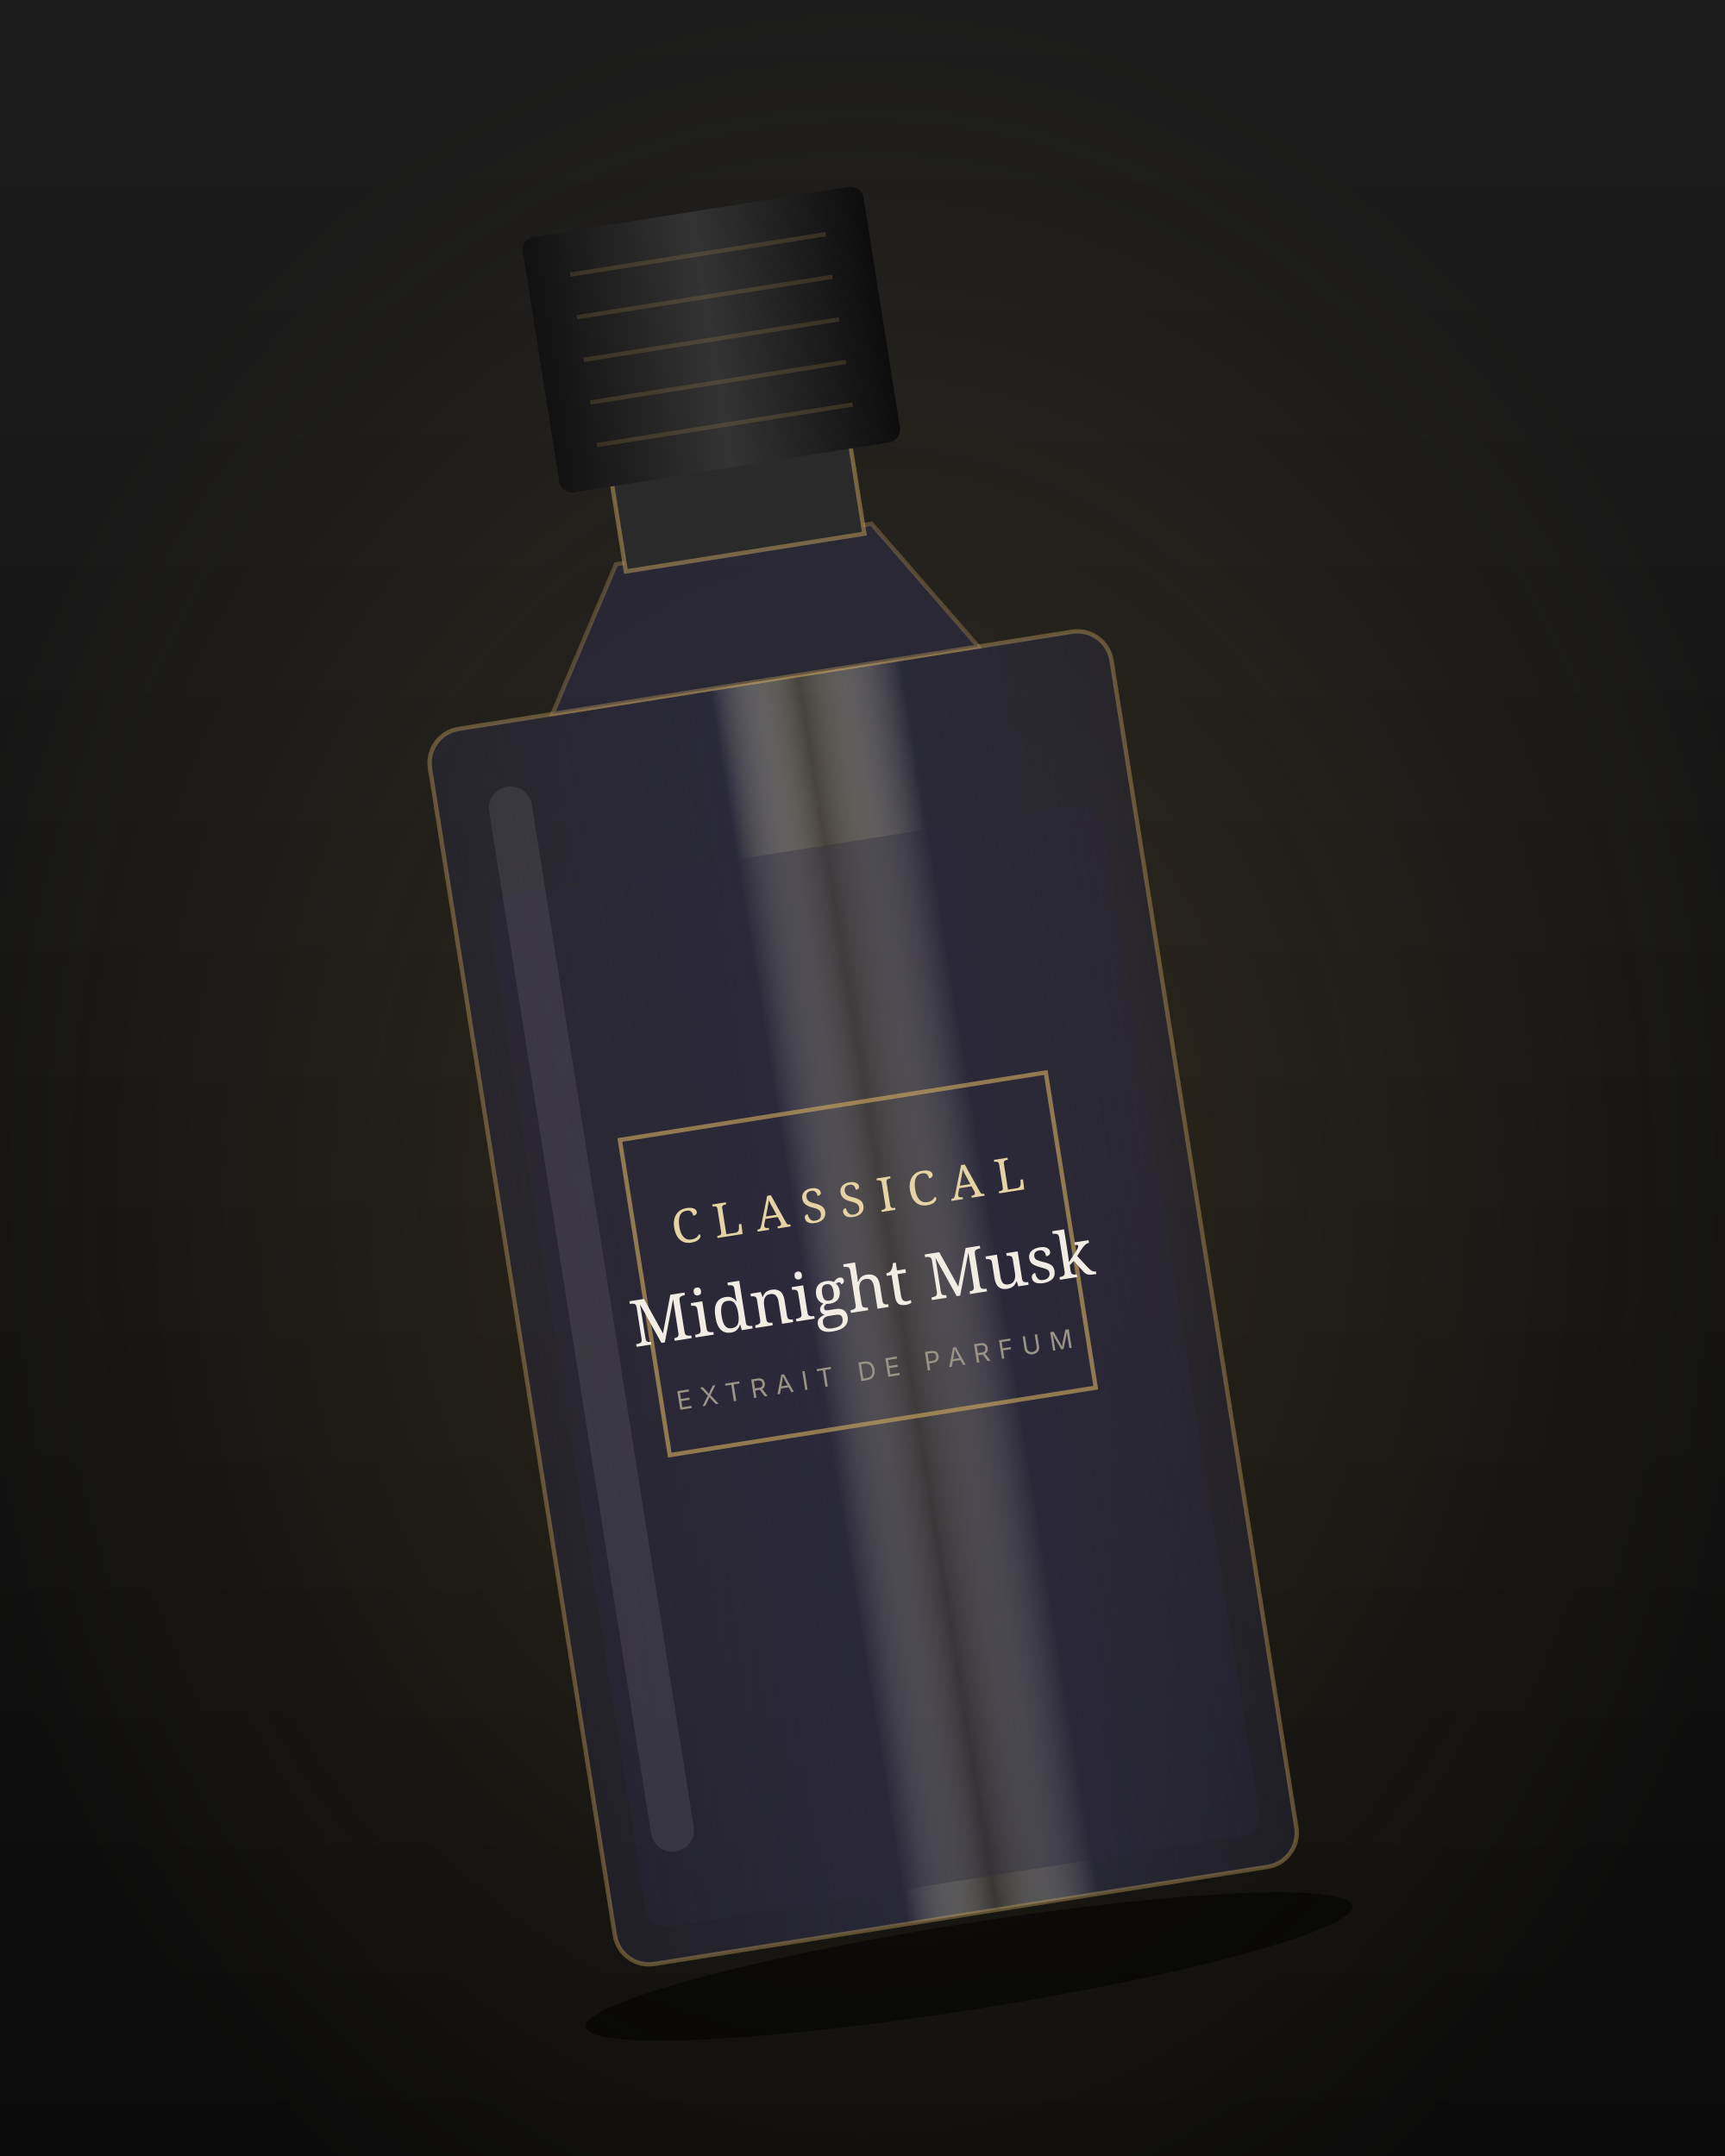
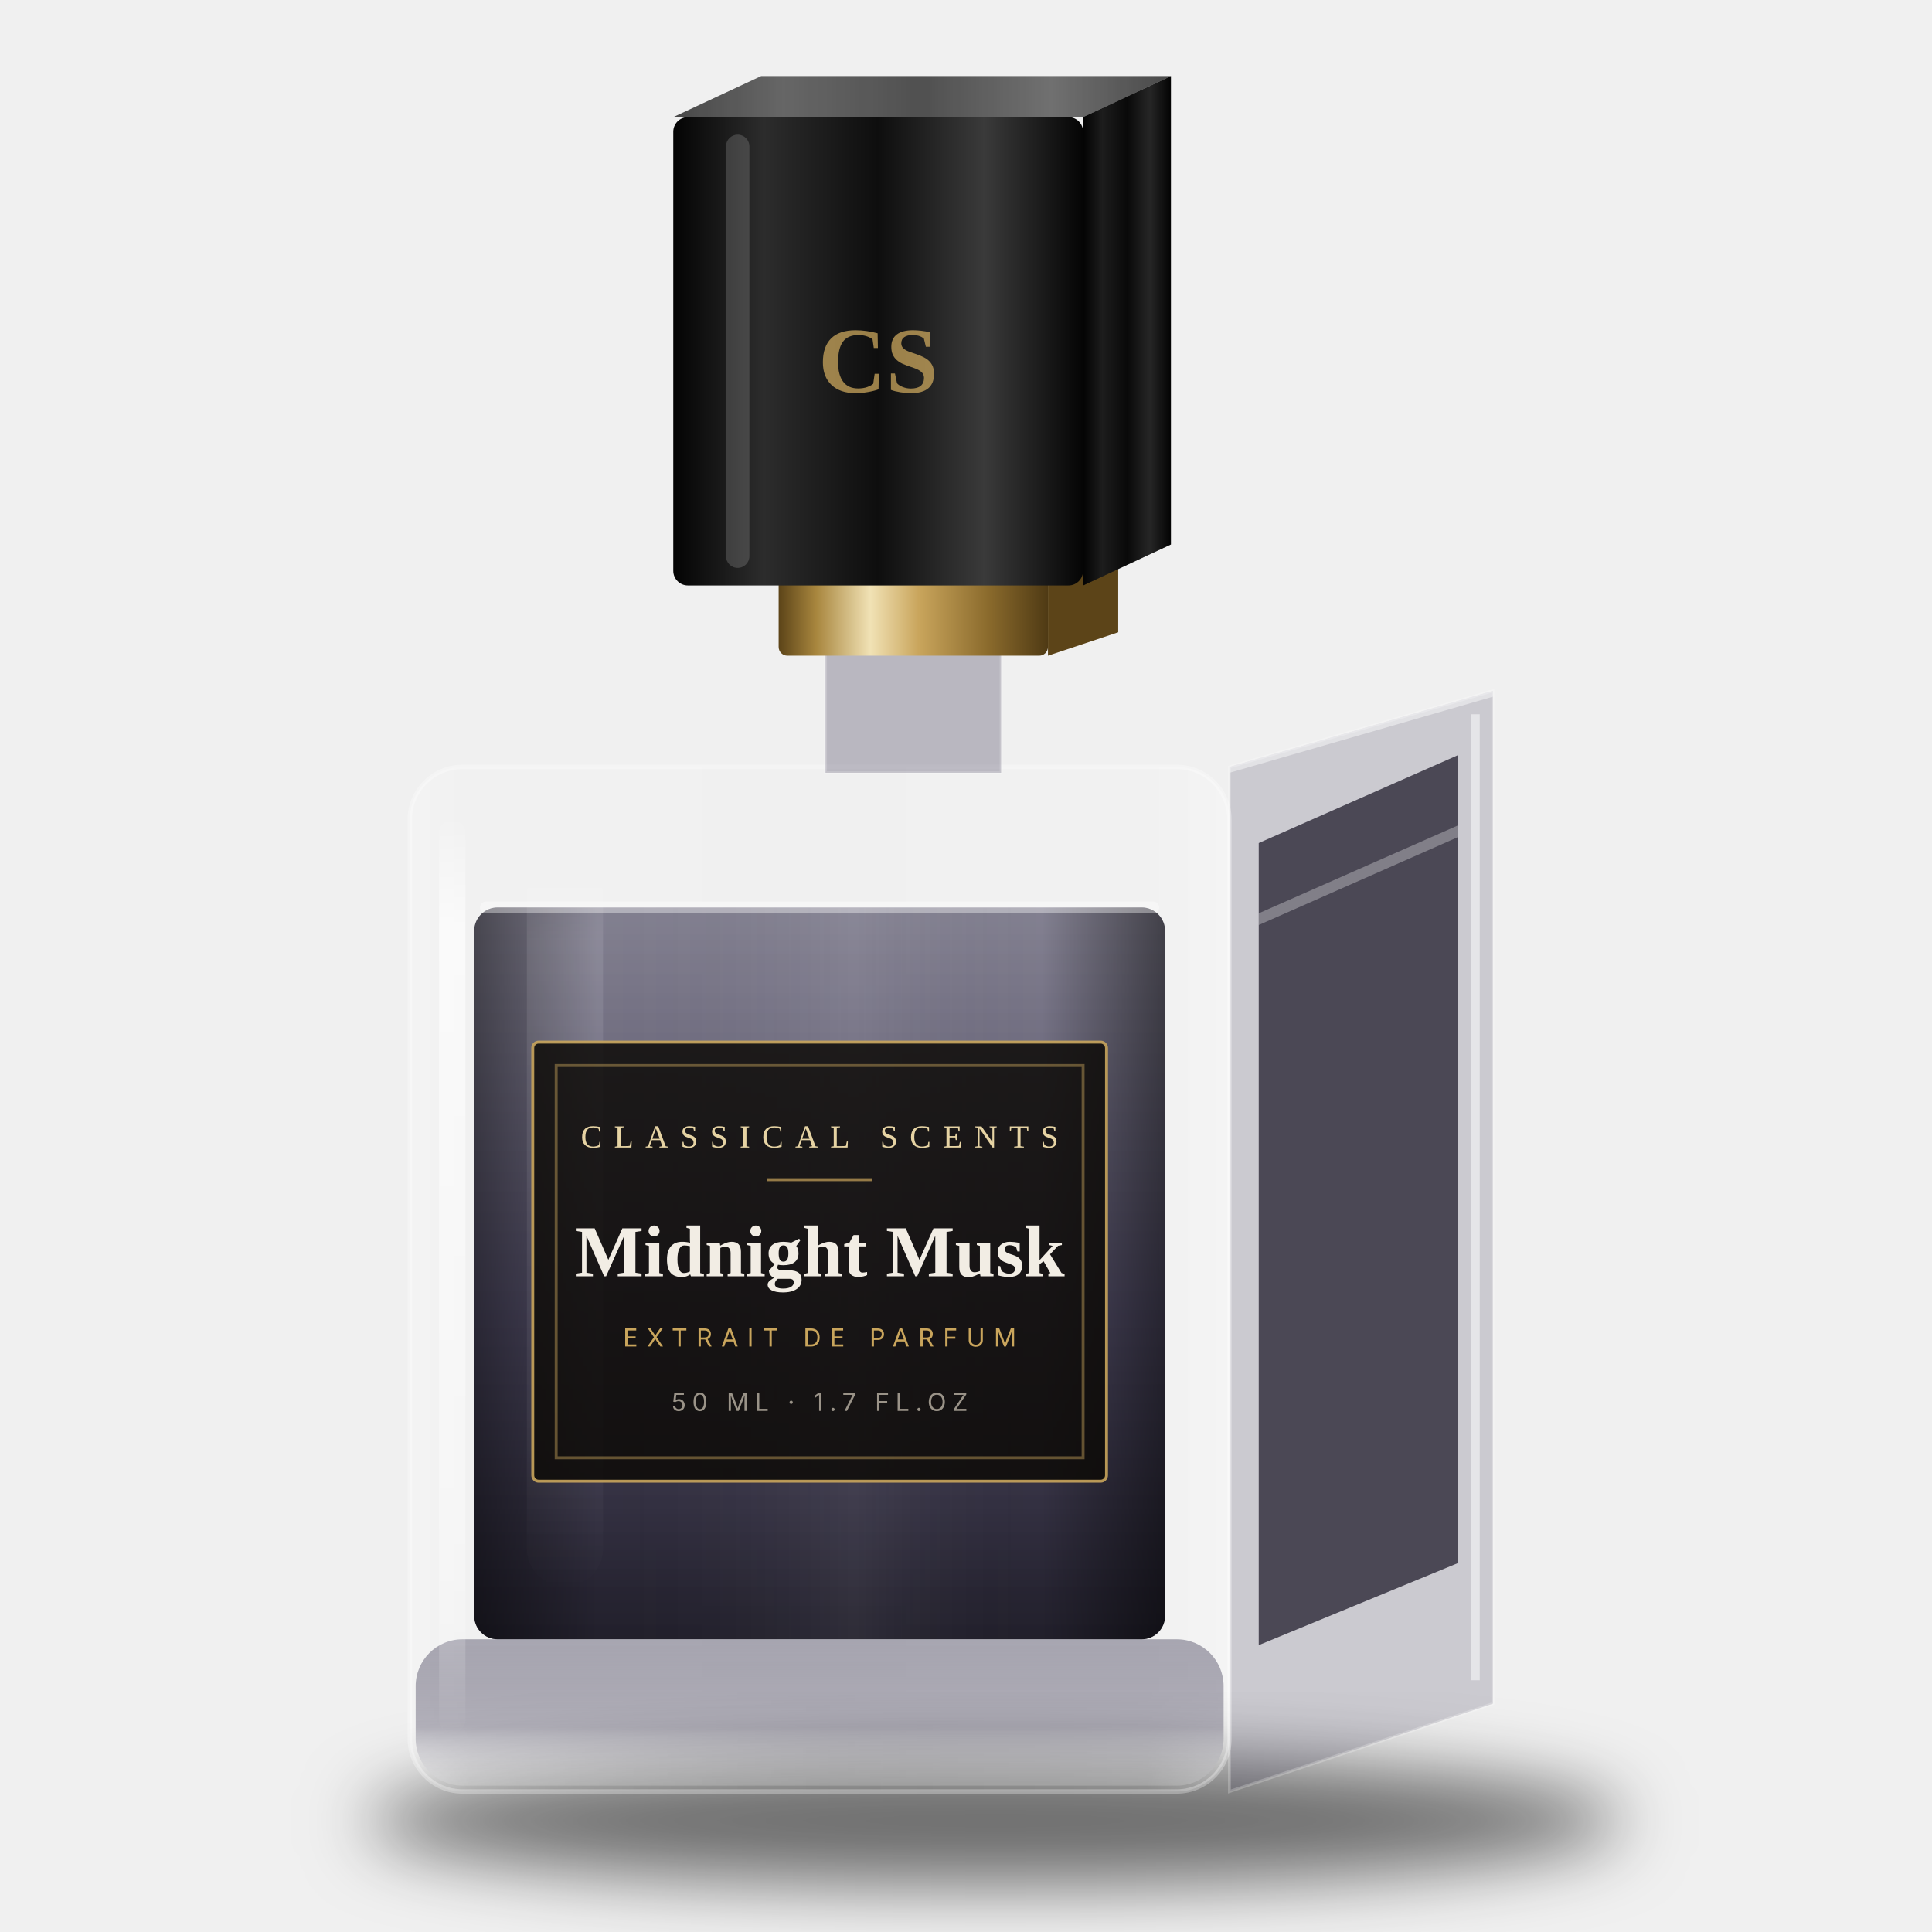
- <svg xmlns="http://www.w3.org/2000/svg" width="400" height="500" viewBox="0 0 400 500" role="img" aria-label="Midnight Musk bottle">
+ <svg xmlns="http://www.w3.org/2000/svg" width="800" height="800" viewBox="70 110 660 660" role="img" aria-label="Midnight Musk 50ml bottle, angled view">
  <defs>
-     <linearGradient id="p4bg" x1="0" y1="0" x2="0" y2="1">
-       <stop offset="0" stop-color="#1C1C1C" />
-       <stop offset="1" stop-color="#0B0B0B" />
+     <linearGradient id="bgl" x1="0" x2="1">
+       <stop offset="0" stop-color="#fff" stop-opacity=".22" />
+       <stop offset=".07" stop-color="#fff" stop-opacity=".06" />
+       <stop offset=".5" stop-color="#fff" stop-opacity=".02" />
+       <stop offset=".9" stop-color="#fff" stop-opacity=".07" />
+       <stop offset="1" stop-color="#fff" stop-opacity=".26" />
    </linearGradient>
-     <radialGradient id="p4glow" cx=".5" cy=".55" r=".55">
-       <stop offset="0" stop-color="#C9A55C" stop-opacity=".16" />
-       <stop offset="1" stop-color="#C9A55C" stop-opacity="0" />
-     </radialGradient>
-     <linearGradient id="p4g" x1="0" x2="1">
-       <stop offset="0" stop-color="#2b2a3d" stop-opacity=".5" />
-       <stop offset=".42" stop-color="#2b2a3d" stop-opacity=".9" />
-       <stop offset=".55" stop-color="#fff" stop-opacity=".14" />
-       <stop offset=".7" stop-color="#2b2a3d" stop-opacity=".85" />
-       <stop offset="1" stop-color="#2b2a3d" stop-opacity=".45" />
+     <linearGradient id="blq" x1="0" y1="0" x2="0" y2="1">
+       <stop offset="0" stop-color="#6b687c" stop-opacity=".82" />
+       <stop offset=".55" stop-color="#3a3550" stop-opacity=".9" />
+       <stop offset="1" stop-color="#1a1824" stop-opacity=".97" />
    </linearGradient>
-     <linearGradient id="p4c" x1="0" x2="1">
-       <stop offset="0" stop-color="#111" />
-       <stop offset=".5" stop-color="#333" />
-       <stop offset="1" stop-color="#0d0d0d" />
+     <linearGradient id="blh" x1="0" x2="1">
+       <stop offset="0" stop-color="#000" stop-opacity=".45" />
+       <stop offset=".18" stop-color="#000" stop-opacity="0" />
+       <stop offset=".55" stop-color="#fff" stop-opacity=".06" />
+       <stop offset=".82" stop-color="#000" stop-opacity="0" />
+       <stop offset="1" stop-color="#000" stop-opacity=".5" />
    </linearGradient>
+     <linearGradient id="bbs" x1="0" y1="0" x2="0" y2="1">
+       <stop offset="0" stop-color="#6b687c" stop-opacity=".55" />
+       <stop offset=".6" stop-color="#3a3550" stop-opacity=".35" />
+       <stop offset="1" stop-color="#fff" stop-opacity=".18" />
+     </linearGradient>
+     <linearGradient id="bcp" x1="0" x2="1">
+       <stop offset="0" stop-color="#040404" />
+       <stop offset="0.22" stop-color="#2c2c2c" />
+       <stop offset="0.5" stop-color="#0e0e0e" />
+       <stop offset="0.76" stop-color="#3a3a3a" />
+       <stop offset="1" stop-color="#050505" />
+     </linearGradient>
+     <linearGradient id="bcs" x1="0" x2="1">
+       <stop offset="0" stop-color="#040404" />
+       <stop offset="0.22" stop-color="#2c2c2c" />
+       <stop offset="0.5" stop-color="#0e0e0e" />
+       <stop offset="0.76" stop-color="#3a3a3a" />
+       <stop offset="1" stop-color="#050505" />
+     </linearGradient>
+     <linearGradient id="bco" x1="0" x2="1">
+       <stop offset="0" stop-color="#5c4418" />
+       <stop offset="0.14" stop-color="#a8863e" />
+       <stop offset="0.34" stop-color="#f1e2b5" />
+       <stop offset="0.52" stop-color="#c9a55c" />
+       <stop offset="0.78" stop-color="#8a6a2c" />
+       <stop offset="1" stop-color="#4f3a14" />
+     </linearGradient>
+     <linearGradient id="bsp" x1="0" y1="0" x2="0" y2="1">
+       <stop offset="0" stop-color="#fff" stop-opacity="0" />
+       <stop offset=".12" stop-color="#fff" stop-opacity=".7" />
+       <stop offset=".8" stop-color="#fff" stop-opacity=".35" />
+       <stop offset="1" stop-color="#fff" stop-opacity="0" />
+     </linearGradient>
+     <linearGradient id="bsw" x1="0" x2="1">
+       <stop offset="0" stop-color="#fff" stop-opacity="0" />
+       <stop offset=".5" stop-color="#fff" stop-opacity=".22" />
+       <stop offset="1" stop-color="#fff" stop-opacity="0" />
+     </linearGradient>
+     <filter id="bbl" x="-50%" y="-50%" width="200%" height="200%">
+       <feGaussianBlur stdDeviation="12" />
+     </filter>
  </defs>
-   <rect width="400" height="500" fill="url(#p4bg)" />
-   <rect width="400" height="500" fill="url(#p4glow)" />
-   <g transform="rotate(-9 200 300) translate(0 6)">
-     <g>
-       <ellipse cx="200" cy="452" rx="90" ry="10" fill="#000" opacity=".55" />
-       <rect x="120" y="150" width="160" height="290" rx="8" fill="url(#p4g)" stroke="#C9A55C" stroke-opacity=".4" />
-       <rect x="128" y="190" width="144" height="242" rx="5" fill="#2b2a3d" fill-opacity=".35" />
-       <path d="M150 150 L170 118 H230 L250 150 Z" fill="#2b2a3d" fill-opacity=".75" stroke="#C9A55C" stroke-opacity=".3" />
-       <rect x="172" y="96" width="56" height="24" fill="#2A2A2A" stroke="#C9A55C" stroke-opacity=".5" />
-       <rect x="160" y="40" width="80" height="60" rx="3" fill="url(#p4c)" />
-       <path d="M170 50h60M170 60h60M170 70h60M170 80h60M170 90h60" stroke="#C9A55C" stroke-opacity=".18" />
-       <rect x="132" y="165" width="10" height="250" rx="5" fill="#fff" opacity=".08" />
-       <rect x="150" y="250" width="100" height="74" fill="none" stroke="#C9A55C" stroke-opacity=".65" />
-       <text x="200" y="276" text-anchor="middle" font-family="Cormorant Garamond,Georgia,serif" font-size="11" letter-spacing="3" fill="#E6D3A3">CLASSICAL</text>
-       <text x="200" y="298" text-anchor="middle" font-family="Cormorant Garamond,Georgia,serif" font-size="15" fill="#F2EDE4">Midnight Musk</text>
-       <text x="200" y="314" text-anchor="middle" font-family="Inter,sans-serif" font-size="6" letter-spacing="2" fill="#9A9388">EXTRAIT DE PARFUM</text>
-     </g>
-   </g>
+   <ellipse cx="410" cy="732" rx="215" ry="22" fill="#000" opacity=".55" filter="url(#bbl)" />
+   <polygon points="490,372 580,346 580,692 490,722" fill="#3a3550" fill-opacity=".2" stroke="#fff" stroke-opacity=".22" />
+   <polygon points="500,398 568,368 568,644 500,672" fill="#201d2c" fill-opacity=".75" />
+   <polygon points="500,422 568,392 568,396 500,426" fill="#fff" fill-opacity=".3" />
+   <path d="M574 354V684" stroke="#fff" stroke-opacity=".5" stroke-width="3" />
+   <polygon points="490,372 580,346 580,348 490,374" fill="#fff" fill-opacity=".45" />
+   <rect x="210" y="372" width="280" height="350" rx="18" fill="url(#bgl)" stroke="#fff" stroke-opacity=".3" stroke-width="1.5" />
+   <rect x="232" y="420" width="236" height="250" rx="8" fill="url(#blq)" />
+   <rect x="232" y="420" width="236" height="250" rx="8" fill="url(#blh)" />
+   <rect x="234" y="418" width="232" height="4" rx="2" fill="#fff" opacity=".38" />
+   <rect x="212" y="670" width="276" height="50" rx="16" fill="url(#bbs)" />
+   <rect x="220" y="390" width="9" height="312" rx="4.5" fill="url(#bsp)" opacity=".9" />
+   <rect x="250" y="402" width="26" height="250" rx="13" fill="url(#bsp)" opacity=".14" />
+   <rect x="252" y="466" width="196" height="150" rx="2" fill="#0c0a07" fill-opacity=".84" stroke="#C9A55C" stroke-opacity=".9" />
+   <rect x="260" y="474" width="180" height="134" fill="none" stroke="#C9A55C" stroke-opacity=".45" />
+   <text x="350" y="502" text-anchor="middle" font-family="'Cormorant Garamond',Georgia,'Times New Roman',serif" font-size="11" letter-spacing="4" fill="#E6D3A3">CLASSICAL SCENTS</text>
+   <path d="M332 513H368" stroke="#C9A55C" stroke-opacity=".7" />
+   <text x="350" y="546" text-anchor="middle" font-family="'Cormorant Garamond',Georgia,'Times New Roman',serif" font-size="25" font-weight="600" fill="#F2EDE4">Midnight Musk</text>
+   <text x="350" y="570" text-anchor="middle" font-family="Inter,'Segoe UI',Arial,sans-serif" font-size="8.5" letter-spacing="3" fill="#C9A55C">EXTRAIT DE PARFUM</text>
+   <text x="350" y="592" text-anchor="middle" font-family="Inter,'Segoe UI',Arial,sans-serif" font-size="8.5" letter-spacing="2" fill="#9A9388">50 ML · 1.7 FL.OZ</text>
+   <polygon points="352,330 412,330 436,322 376,322" fill="#fff" fill-opacity=".12" />
+   <rect x="352" y="330" width="60" height="44" fill="#3a3550" fill-opacity=".3" stroke="#fff" stroke-opacity=".18" />
+   <rect x="336" y="306" width="92" height="28" rx="3" fill="url(#bco)" />
+   <polygon points="428,306 452,298 452,326 428,334" fill="#5c4418" />
+   <polygon points="300,150 330,136 470,136 440,150" fill="url(#bcs)" opacity=".9" />
+   <polygon points="300,150 330,136 470,136 440,150" fill="#fff" opacity=".2" />
+   <rect x="300" y="150" width="140" height="160" rx="5" fill="url(#bcp)" />
+   <polygon points="440,150 470,136 470,296 440,310" fill="url(#bcs)" />
+   <polygon points="440,150 470,136 470,296 440,310" fill="#000" opacity=".35" />
+   <rect x="318" y="156" width="8" height="148" rx="4" fill="#fff" opacity=".16" />
+   <text x="370" y="244" text-anchor="middle" font-family="'Cormorant Garamond',Georgia,'Times New Roman',serif" font-size="32" font-weight="600" fill="#C9A55C" fill-opacity="0.75">CS</text>
</svg>
